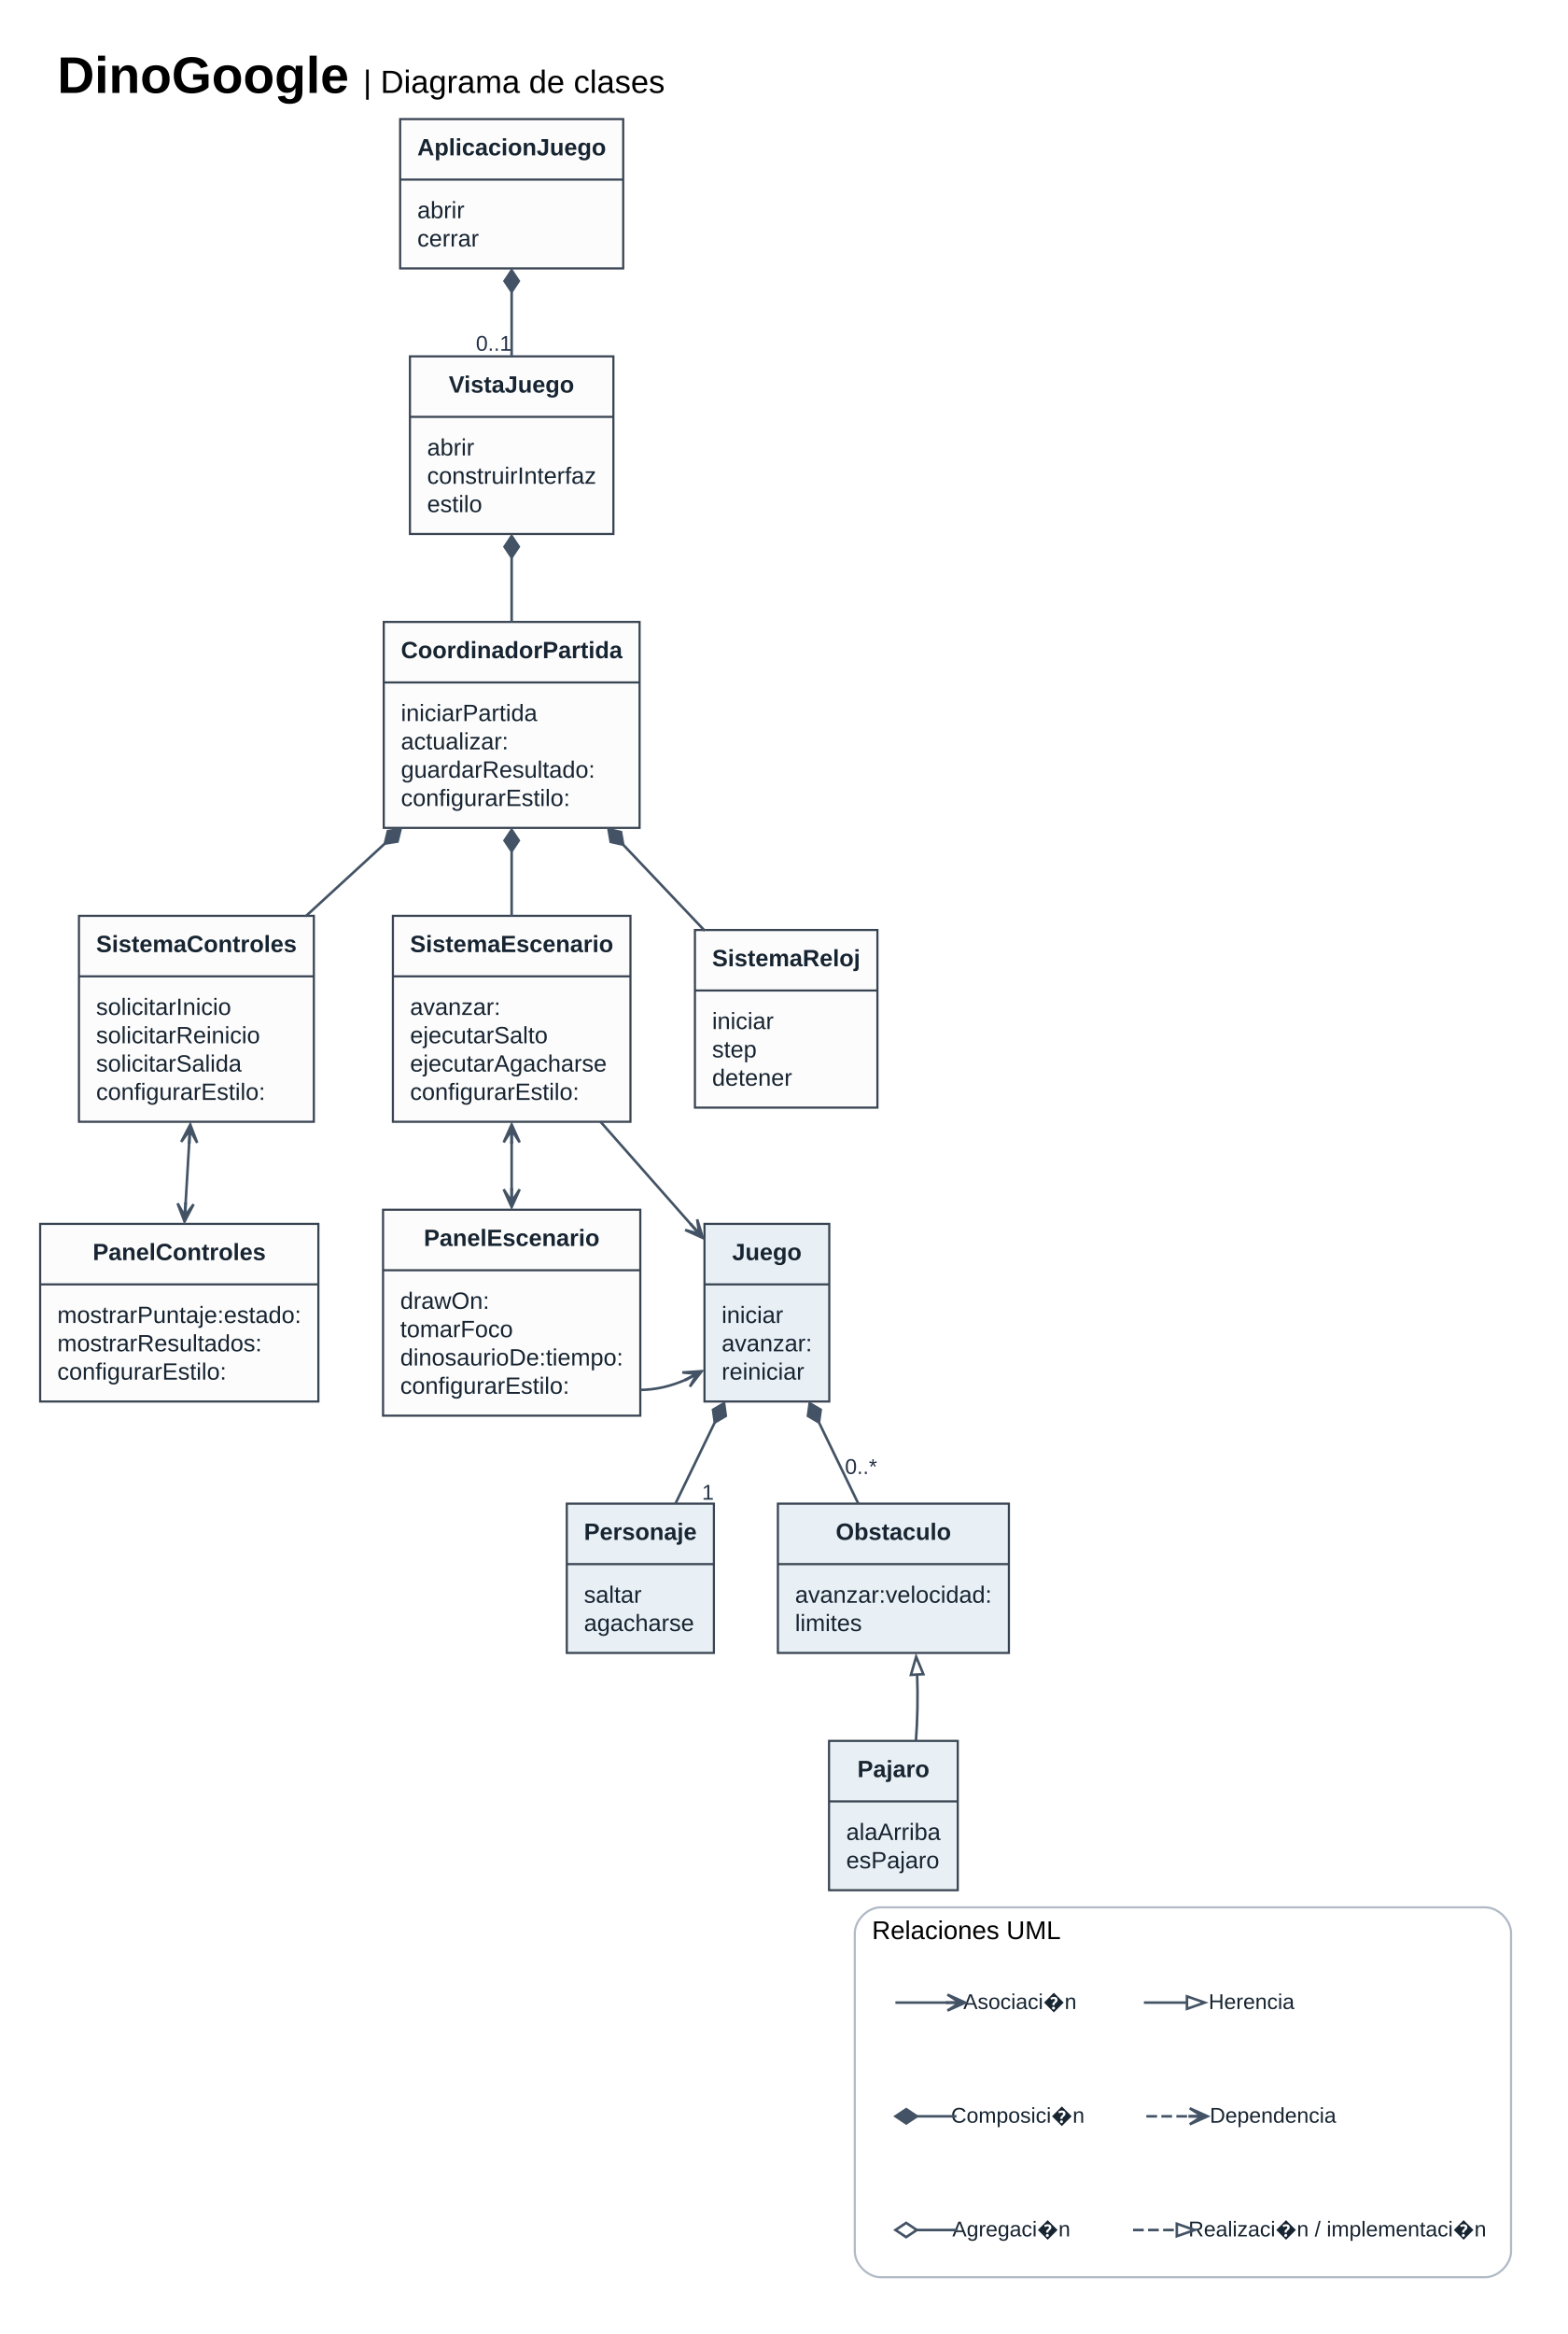
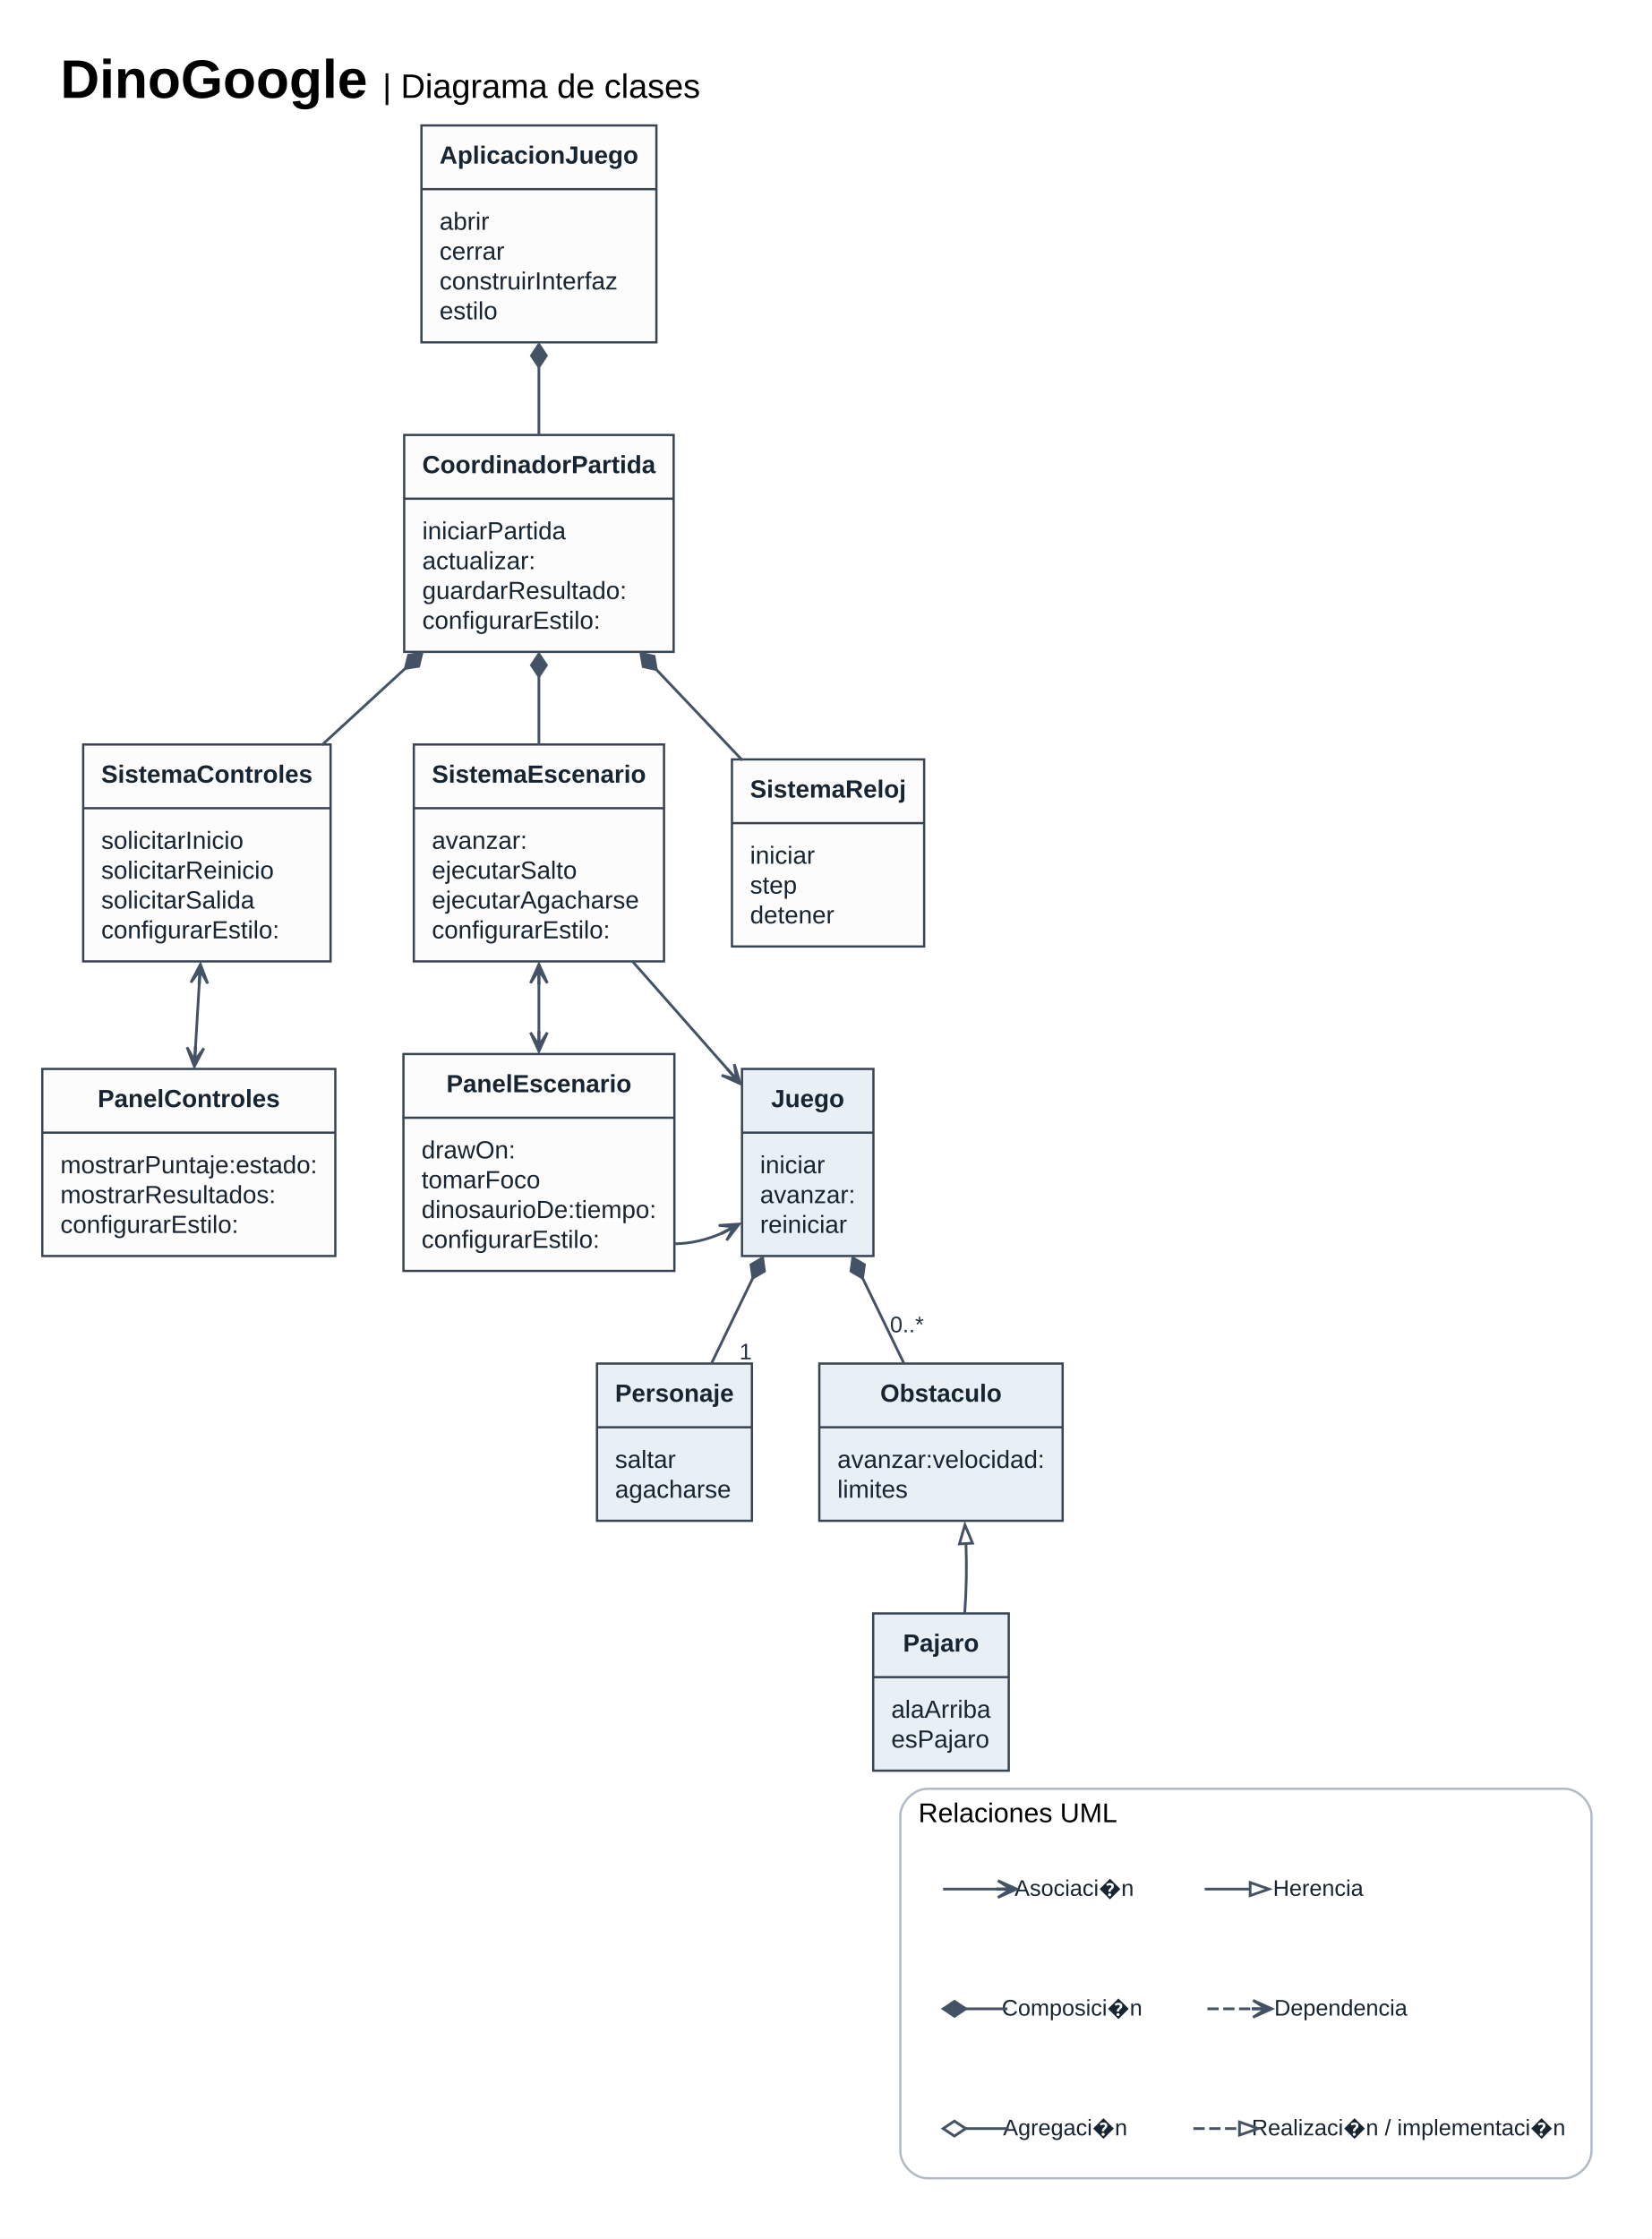
- <svg xmlns="http://www.w3.org/2000/svg" width="731pt" height="1088pt" viewBox="0.00 0.00 731.00 1088.00">
-   <g id="graph0" class="graph" transform="scale(1 1) rotate(0) translate(18.72 1069.52)">
-     <polygon fill="#ffffff" stroke="none" points="-18.72,18.72 -18.72,-1069.52 712.58,-1069.52 712.58,18.72 -18.72,18.72" />
-     <text xml:space="preserve" text-anchor="start" x="8" y="-1026.2" font-family="Arial" font-weight="bold" font-size="24.00">DinoGoogle</text>
-     <text xml:space="preserve" text-anchor="start" x="143.98" y="-1026.2" font-family="Arial" font-size="24.00"> </text>
-     <text xml:space="preserve" text-anchor="start" x="150.65" y="-1026.2" font-family="Arial" font-size="15.00">| Diagrama de clases</text>
+ <svg xmlns="http://www.w3.org/2000/svg" width="731pt" height="991pt" viewBox="0.00 0.00 731.00 991.00">
+   <g id="graph0" class="graph" transform="scale(1 1) rotate(0) translate(18.72 972.12)">
+     <polygon fill="#ffffff" stroke="none" points="-18.72,18.72 -18.72,-972.12 712.58,-972.12 712.58,18.72 -18.72,18.72" />
+     <text xml:space="preserve" text-anchor="start" x="8" y="-928.8" font-family="Arial" font-weight="bold" font-size="24.00">DinoGoogle</text>
+     <text xml:space="preserve" text-anchor="start" x="143.98" y="-928.8" font-family="Arial" font-size="24.00"> </text>
+     <text xml:space="preserve" text-anchor="start" x="150.65" y="-928.8" font-family="Arial" font-size="15.00">| Diagrama de clases</text>
    <g id="clust4" class="cluster">
      <path fill="#ffffff" stroke="#b1bac5" d="M391.86,-8C391.86,-8 673.86,-8 673.86,-8 679.86,-8 685.86,-14 685.86,-20 685.86,-20 685.86,-168.4 685.86,-168.4 685.86,-174.4 679.86,-180.4 673.86,-180.4 673.86,-180.4 391.86,-180.4 391.86,-180.4 385.86,-180.4 379.86,-174.4 379.86,-168.4 379.86,-168.4 379.86,-20 379.86,-20 379.86,-14 385.86,-8 391.86,-8" />
      <text xml:space="preserve" text-anchor="middle" x="431.88" y="-165.6" font-family="Arial" font-size="12.00">Relaciones UML</text>
    </g>
    <g id="node1" class="node">
-       <polygon fill="#fcfcfc" stroke="none" points="167.86,-944.4 167.86,-1014 271.87,-1014 271.87,-944.4 167.86,-944.4" />
-       <text xml:space="preserve" text-anchor="start" x="175.86" y="-997.1" font-family="Arial" font-weight="bold" font-size="11.00" fill="#172431">AplicacionJuego</text>
-       <text xml:space="preserve" text-anchor="start" x="175.86" y="-967.8" font-family="Arial" font-size="11.00" fill="#172431">abrir</text>
-       <text xml:space="preserve" text-anchor="start" x="175.86" y="-954.6" font-family="Arial" font-size="11.00" fill="#172431">cerrar</text>
-       <polygon fill="#394452" stroke="#394452" points="167.86,-985.8 167.86,-985.8 271.87,-985.8 271.87,-985.8 167.86,-985.8" />
-       <polygon fill="none" stroke="#394452" points="167.86,-944.4 167.86,-1014 271.87,-1014 271.87,-944.4 167.86,-944.4" />
+       <polygon fill="#fcfcfc" stroke="none" points="167.86,-820.6 167.86,-916.6 271.87,-916.6 271.87,-820.6 167.86,-820.6" />
+       <text xml:space="preserve" text-anchor="start" x="175.86" y="-899.7" font-family="Arial" font-weight="bold" font-size="11.00" fill="#172431">AplicacionJuego</text>
+       <text xml:space="preserve" text-anchor="start" x="175.86" y="-870.4" font-family="Arial" font-size="11.00" fill="#172431">abrir</text>
+       <text xml:space="preserve" text-anchor="start" x="175.86" y="-857.2" font-family="Arial" font-size="11.00" fill="#172431">cerrar</text>
+       <text xml:space="preserve" text-anchor="start" x="175.86" y="-844" font-family="Arial" font-size="11.00" fill="#172431">construirInterfaz</text>
+       <text xml:space="preserve" text-anchor="start" x="175.86" y="-830.8" font-family="Arial" font-size="11.00" fill="#172431">estilo</text>
+       <polygon fill="#394452" stroke="#394452" points="167.86,-888.4 167.86,-888.4 271.87,-888.4 271.87,-888.4 167.86,-888.4" />
+       <polygon fill="none" stroke="#394452" points="167.86,-820.6 167.86,-916.6 271.87,-916.6 271.87,-820.6 167.86,-820.6" />
    </g>
    <g id="node2" class="node">
-       <polygon fill="#fcfcfc" stroke="none" points="172.43,-820.6 172.43,-903.4 267.3,-903.4 267.3,-820.6 172.43,-820.6" />
-       <text xml:space="preserve" text-anchor="start" x="190.52" y="-886.5" font-family="Arial" font-weight="bold" font-size="11.00" fill="#172431">VistaJuego</text>
-       <text xml:space="preserve" text-anchor="start" x="180.43" y="-857.2" font-family="Arial" font-size="11.00" fill="#172431">abrir</text>
-       <text xml:space="preserve" text-anchor="start" x="180.43" y="-844" font-family="Arial" font-size="11.00" fill="#172431">construirInterfaz</text>
-       <text xml:space="preserve" text-anchor="start" x="180.43" y="-830.8" font-family="Arial" font-size="11.00" fill="#172431">estilo</text>
-       <polygon fill="#394452" stroke="#394452" points="172.43,-875.2 172.43,-875.2 267.3,-875.2 267.3,-875.2 172.43,-875.2" />
-       <polygon fill="none" stroke="#394452" points="172.43,-820.6 172.43,-903.4 267.3,-903.4 267.3,-820.6 172.43,-820.6" />
-     </g>
-     <g id="edge1" class="edge">
-       <path fill="none" stroke="#435365" stroke-width="1.2" d="M219.86,-933.52C219.86,-923.46 219.86,-912.84 219.86,-902.99" />
-       <polygon fill="#435365" stroke="#435365" stroke-width="1.2" points="219.86,-933.53 223.18,-938.51 219.86,-943.49 216.54,-938.51 219.86,-933.53" />
-       <text xml:space="preserve" text-anchor="middle" x="211.52" y="-905.99" font-family="Arial" font-size="10.00" fill="#243246">0..1</text>
-     </g>
-     <g id="node3" class="node">
      <polygon fill="#fcfcfc" stroke="none" points="160.22,-683.6 160.22,-779.6 279.51,-779.6 279.51,-683.6 160.22,-683.6" />
      <text xml:space="preserve" text-anchor="start" x="168.22" y="-762.7" font-family="Arial" font-weight="bold" font-size="11.00" fill="#172431">CoordinadorPartida</text>
      <text xml:space="preserve" text-anchor="start" x="168.22" y="-733.4" font-family="Arial" font-size="11.00" fill="#172431">iniciarPartida</text>
      <text xml:space="preserve" text-anchor="start" x="168.22" y="-720.2" font-family="Arial" font-size="11.00" fill="#172431">actualizar:</text>
      <text xml:space="preserve" text-anchor="start" x="168.22" y="-707" font-family="Arial" font-size="11.00" fill="#172431">guardarResultado:</text>
      <text xml:space="preserve" text-anchor="start" x="168.22" y="-693.8" font-family="Arial" font-size="11.00" fill="#172431">configurarEstilo:</text>
      <polygon fill="#394452" stroke="#394452" points="160.22,-751.4 160.22,-751.4 279.51,-751.4 279.51,-751.4 160.22,-751.4" />
      <polygon fill="none" stroke="#394452" points="160.22,-683.6 160.22,-779.6 279.51,-779.6 279.51,-683.6 160.22,-683.6" />
    </g>
-     <g id="edge2" class="edge">
-       <path fill="none" stroke="#435365" stroke-width="1.2" d="M219.86,-809.69C219.86,-799.71 219.86,-789.3 219.86,-779.46" />
-       <polygon fill="#435365" stroke="#435365" stroke-width="1.2" points="219.86,-809.68 223.18,-814.66 219.86,-819.64 216.54,-814.66 219.86,-809.68" />
-     </g>
-     <g id="node4" class="node">
+     <g id="edge1" class="edge">
+       <path fill="none" stroke="#435365" stroke-width="1.2" d="M219.86,-809.55C219.86,-799.46 219.86,-789.09 219.86,-779.35" />
+       <polygon fill="#435365" stroke="#435365" stroke-width="1.2" points="219.86,-809.72 223.18,-814.7 219.86,-819.68 216.54,-814.7 219.86,-809.72" />
+     </g>
+     <g id="node3" class="node">
      <polygon fill="#fcfcfc" stroke="none" points="18.1,-546.6 18.1,-642.6 127.63,-642.6 127.63,-546.6 18.1,-546.6" />
      <text xml:space="preserve" text-anchor="start" x="26.1" y="-625.7" font-family="Arial" font-weight="bold" font-size="11.00" fill="#172431">SistemaControles</text>
      <text xml:space="preserve" text-anchor="start" x="26.1" y="-596.4" font-family="Arial" font-size="11.00" fill="#172431">solicitarInicio</text>
      <text xml:space="preserve" text-anchor="start" x="26.1" y="-583.2" font-family="Arial" font-size="11.00" fill="#172431">solicitarReinicio</text>
      <text xml:space="preserve" text-anchor="start" x="26.1" y="-570" font-family="Arial" font-size="11.00" fill="#172431">solicitarSalida</text>
      <text xml:space="preserve" text-anchor="start" x="26.1" y="-556.8" font-family="Arial" font-size="11.00" fill="#172431">configurarEstilo:</text>
      <polygon fill="#394452" stroke="#394452" points="18.1,-614.4 18.1,-614.4 127.63,-614.4 127.63,-614.4 18.1,-614.4" />
      <polygon fill="none" stroke="#394452" points="18.1,-546.6 18.1,-642.6 127.63,-642.6 127.63,-546.6 18.1,-546.6" />
    </g>
-     <g id="edge3" class="edge">
+     <g id="edge2" class="edge">
      <path fill="none" stroke="#435365" stroke-width="1.2" d="M160.88,-676.43C148.6,-665.15 135.74,-653.35 123.77,-642.35" />
      <polygon fill="#435365" stroke="#435365" stroke-width="1.2" points="160.73,-676.29 166.64,-677.22 168.07,-683.03 162.15,-682.11 160.73,-676.29" />
    </g>
-     <g id="node5" class="node">
+     <g id="node4" class="node">
      <polygon fill="#fcfcfc" stroke="none" points="164.48,-546.6 164.48,-642.6 275.25,-642.6 275.25,-546.6 164.48,-546.6" />
      <text xml:space="preserve" text-anchor="start" x="172.48" y="-625.7" font-family="Arial" font-weight="bold" font-size="11.00" fill="#172431">SistemaEscenario</text>
      <text xml:space="preserve" text-anchor="start" x="172.48" y="-596.4" font-family="Arial" font-size="11.00" fill="#172431">avanzar:</text>
      <text xml:space="preserve" text-anchor="start" x="172.48" y="-583.2" font-family="Arial" font-size="11.00" fill="#172431">ejecutarSalto</text>
      <text xml:space="preserve" text-anchor="start" x="172.48" y="-570" font-family="Arial" font-size="11.00" fill="#172431">ejecutarAgacharse</text>
      <text xml:space="preserve" text-anchor="start" x="172.48" y="-556.8" font-family="Arial" font-size="11.00" fill="#172431">configurarEstilo:</text>
      <polygon fill="#394452" stroke="#394452" points="164.48,-614.4 164.48,-614.4 275.25,-614.4 275.25,-614.4 164.48,-614.4" />
      <polygon fill="none" stroke="#394452" points="164.48,-546.6 164.48,-642.6 275.25,-642.6 275.25,-546.6 164.48,-546.6" />
    </g>
-     <g id="edge4" class="edge">
+     <g id="edge3" class="edge">
      <path fill="none" stroke="#435365" stroke-width="1.2" d="M219.86,-672.55C219.86,-662.46 219.86,-652.09 219.86,-642.35" />
      <polygon fill="#435365" stroke="#435365" stroke-width="1.2" points="219.86,-672.72 223.18,-677.7 219.86,-682.68 216.54,-677.7 219.86,-672.72" />
    </g>
-     <g id="node6" class="node">
+     <g id="node5" class="node">
      <polygon fill="#fcfcfc" stroke="none" points="305.32,-553.2 305.32,-636 390.41,-636 390.41,-553.2 305.32,-553.2" />
      <text xml:space="preserve" text-anchor="start" x="313.32" y="-619.1" font-family="Arial" font-weight="bold" font-size="11.00" fill="#172431">SistemaReloj</text>
      <text xml:space="preserve" text-anchor="start" x="313.32" y="-589.8" font-family="Arial" font-size="11.00" fill="#172431">iniciar</text>
      <text xml:space="preserve" text-anchor="start" x="313.32" y="-576.6" font-family="Arial" font-size="11.00" fill="#172431">step</text>
      <text xml:space="preserve" text-anchor="start" x="313.32" y="-563.4" font-family="Arial" font-size="11.00" fill="#172431">detener</text>
      <polygon fill="#394452" stroke="#394452" points="305.32,-607.8 305.32,-607.8 390.41,-607.8 390.41,-607.8 305.32,-607.8" />
      <polygon fill="none" stroke="#394452" points="305.32,-553.2 305.32,-636 390.41,-636 390.41,-553.2 305.32,-553.2" />
    </g>
-     <g id="edge5" class="edge">
+     <g id="edge4" class="edge">
      <path fill="none" stroke="#435365" stroke-width="1.2" d="M271.7,-675.93C284.48,-662.45 297.94,-648.26 309.92,-635.62" />
      <polygon fill="#435365" stroke="#435365" stroke-width="1.2" points="271.87,-675.75 270.85,-681.65 265.02,-682.98 266.03,-677.08 271.87,-675.75" />
    </g>
-     <g id="node7" class="node">
+     <g id="node6" class="node">
      <polygon fill="#fcfcfc" stroke="none" points="0,-416.2 0,-499 129.73,-499 129.73,-416.2 0,-416.2" />
      <text xml:space="preserve" text-anchor="start" x="24.52" y="-482.1" font-family="Arial" font-weight="bold" font-size="11.00" fill="#172431">PanelControles</text>
      <text xml:space="preserve" text-anchor="start" x="8" y="-452.8" font-family="Arial" font-size="11.00" fill="#172431">mostrarPuntaje:estado:</text>
      <text xml:space="preserve" text-anchor="start" x="8" y="-439.6" font-family="Arial" font-size="11.00" fill="#172431">mostrarResultados:</text>
      <text xml:space="preserve" text-anchor="start" x="8" y="-426.4" font-family="Arial" font-size="11.00" fill="#172431">configurarEstilo:</text>
      <polygon fill="#394452" stroke="#394452" points="0,-470.8 0,-470.8 129.73,-470.8 129.73,-470.8 0,-470.8" />
      <polygon fill="none" stroke="#394452" points="0,-416.2 0,-499 129.73,-499 129.73,-416.2 0,-416.2" />
    </g>
-     <g id="edge8" class="edge">
+     <g id="edge7" class="edge">
      <path fill="none" stroke="#435365" stroke-width="1.2" d="M69.51,-537.03C68.94,-527.45 68.36,-517.57 67.8,-508.19" />
      <polygon fill="#435365" stroke="#435365" stroke-width="1.2" points="70,-545.3 65.78,-537.24 69.74,-542.63 69.41,-537.02 69.51,-537.02 69.61,-537.01 69.94,-542.61 73.24,-536.8 70,-545.3" />
      <polygon fill="#435365" stroke="#435365" stroke-width="1.2" points="67.32,-500.08 71.54,-508.14 67.58,-502.76 67.91,-508.36 67.81,-508.37 67.71,-508.37 67.38,-502.77 64.08,-508.59 67.32,-500.08" />
    </g>
-     <g id="node8" class="node">
+     <g id="node7" class="node">
      <polygon fill="#fcfcfc" stroke="none" points="159.89,-409.6 159.89,-505.6 279.84,-505.6 279.84,-409.6 159.89,-409.6" />
      <text xml:space="preserve" text-anchor="start" x="178.9" y="-488.7" font-family="Arial" font-weight="bold" font-size="11.00" fill="#172431">PanelEscenario</text>
      <text xml:space="preserve" text-anchor="start" x="167.89" y="-459.4" font-family="Arial" font-size="11.00" fill="#172431">drawOn:</text>
      <text xml:space="preserve" text-anchor="start" x="167.89" y="-446.2" font-family="Arial" font-size="11.00" fill="#172431">tomarFoco</text>
      <text xml:space="preserve" text-anchor="start" x="167.89" y="-433" font-family="Arial" font-size="11.00" fill="#172431">dinosaurioDe:tiempo:</text>
      <text xml:space="preserve" text-anchor="start" x="167.89" y="-419.8" font-family="Arial" font-size="11.00" fill="#172431">configurarEstilo:</text>
      <polygon fill="#394452" stroke="#394452" points="159.89,-477.4 159.89,-477.4 279.84,-477.4 279.84,-477.4 159.89,-477.4" />
      <polygon fill="none" stroke="#394452" points="159.89,-409.6 159.89,-505.6 279.84,-505.6 279.84,-409.6 159.89,-409.6" />
    </g>
-     <g id="edge9" class="edge">
+     <g id="edge8" class="edge">
      <path fill="none" stroke="#435365" stroke-width="1.2" d="M219.86,-537.17C219.86,-529.72 219.86,-522.09 219.86,-514.65" />
      <polygon fill="#435365" stroke="#435365" stroke-width="1.2" points="219.86,-545.3 216.13,-537 219.76,-542.61 219.76,-537 219.86,-537 219.96,-537 219.96,-542.61 223.6,-537 219.86,-545.3" />
      <polygon fill="#435365" stroke="#435365" stroke-width="1.2" points="219.86,-506.82 223.6,-515.12 219.96,-509.5 219.96,-515.12 219.86,-515.12 219.76,-515.12 219.76,-509.5 216.13,-515.12 219.86,-506.82" />
    </g>
-     <g id="node9" class="node">
+     <g id="node8" class="node">
      <polygon fill="#e9f0f5" stroke="none" points="309.77,-416.2 309.77,-499 367.96,-499 367.96,-416.2 309.77,-416.2" />
      <text xml:space="preserve" text-anchor="start" x="322.67" y="-482.1" font-family="Arial" font-weight="bold" font-size="11.00" fill="#172431">Juego</text>
      <text xml:space="preserve" text-anchor="start" x="317.77" y="-452.8" font-family="Arial" font-size="11.00" fill="#172431">iniciar</text>
      <text xml:space="preserve" text-anchor="start" x="317.77" y="-439.6" font-family="Arial" font-size="11.00" fill="#172431">avanzar:</text>
      <text xml:space="preserve" text-anchor="start" x="317.77" y="-426.4" font-family="Arial" font-size="11.00" fill="#172431">reiniciar</text>
      <polygon fill="#394452" stroke="#394452" points="309.77,-470.8 309.77,-470.8 367.96,-470.8 367.96,-470.8 309.77,-470.8" />
      <polygon fill="none" stroke="#394452" points="309.77,-416.2 309.77,-499 367.96,-499 367.96,-416.2 309.77,-416.2" />
    </g>
-     <g id="edge10" class="edge">
+     <g id="edge9" class="edge">
      <path fill="none" stroke="#435365" stroke-width="1.2" d="M261.15,-546.76C275,-531.06 290.3,-513.7 303.63,-498.57" />
      <polygon fill="#435365" stroke="#435365" stroke-width="1.2" points="309.04,-492.43 306.36,-501.13 307.34,-494.51 303.63,-498.72 303.55,-498.66 303.48,-498.59 307.19,-494.38 300.75,-496.19 309.04,-492.43" />
    </g>
-     <g id="edge11" class="edge">
+     <g id="edge10" class="edge">
      <path fill="none" stroke="#435365" stroke-width="1.2" d="M279.83,-421.6C287.01,-421.67 294.19,-423.31 301.38,-426.53" />
      <polygon fill="#435365" stroke="#435365" stroke-width="1.2" points="308.52,-430.34 299.44,-429.73 306.1,-429.16 301.15,-426.52 301.19,-426.43 301.24,-426.34 306.19,-428.98 302.95,-423.13 308.52,-430.34" />
    </g>
-     <g id="node10" class="node">
+     <g id="node9" class="node">
      <polygon fill="#e9f0f5" stroke="none" points="245.57,-299 245.57,-368.6 314.16,-368.6 314.16,-299 245.57,-299" />
      <text xml:space="preserve" text-anchor="start" x="253.57" y="-351.7" font-family="Arial" font-weight="bold" font-size="11.00" fill="#172431">Personaje</text>
      <text xml:space="preserve" text-anchor="start" x="253.57" y="-322.4" font-family="Arial" font-size="11.00" fill="#172431">saltar</text>
      <text xml:space="preserve" text-anchor="start" x="253.57" y="-309.2" font-family="Arial" font-size="11.00" fill="#172431">agacharse</text>
      <polygon fill="#394452" stroke="#394452" points="245.57,-340.4 245.57,-340.4 314.16,-340.4 314.16,-340.4 245.57,-340.4" />
      <polygon fill="none" stroke="#394452" points="245.57,-299 245.57,-368.6 314.16,-368.6 314.16,-299 245.57,-299" />
    </g>
-     <g id="edge6" class="edge">
+     <g id="edge5" class="edge">
      <path fill="none" stroke="#435365" stroke-width="1.2" d="M314.51,-406.33C308.33,-393.57 301.84,-380.17 296.17,-368.47" />
      <polygon fill="#435365" stroke="#435365" stroke-width="1.2" points="314.57,-406.44 319.73,-409.48 318.91,-415.41 313.75,-412.37 314.57,-406.44" />
      <text xml:space="preserve" text-anchor="middle" x="311.37" y="-370.45" font-family="Arial" font-size="10.00" fill="#243246">1</text>
    </g>
-     <g id="node11" class="node">
+     <g id="node10" class="node">
      <polygon fill="#e9f0f5" stroke="none" points="344,-299 344,-368.6 451.72,-368.6 451.72,-299 344,-299" />
      <text xml:space="preserve" text-anchor="start" x="370.97" y="-351.7" font-family="Arial" font-weight="bold" font-size="11.00" fill="#172431">Obstaculo</text>
      <text xml:space="preserve" text-anchor="start" x="352" y="-322.4" font-family="Arial" font-size="11.00" fill="#172431">avanzar:velocidad:</text>
      <text xml:space="preserve" text-anchor="start" x="352" y="-309.2" font-family="Arial" font-size="11.00" fill="#172431">limites</text>
      <polygon fill="#394452" stroke="#394452" points="344,-340.4 344,-340.4 451.72,-340.4 451.72,-340.4 344,-340.4" />
      <polygon fill="none" stroke="#394452" points="344,-299 344,-368.6 451.72,-368.6 451.72,-299 344,-299" />
    </g>
-     <g id="edge7" class="edge">
+     <g id="edge6" class="edge">
      <path fill="none" stroke="#435365" stroke-width="1.2" d="M363.21,-406.33C369.39,-393.57 375.88,-380.17 381.56,-368.47" />
      <polygon fill="#435365" stroke="#435365" stroke-width="1.2" points="363.16,-406.44 363.98,-412.37 358.82,-415.41 358,-409.48 363.16,-406.44" />
      <text xml:space="preserve" text-anchor="middle" x="382.79" y="-382.42" font-family="Arial" font-size="10.00" fill="#243246">0..*</text>
    </g>
-     <g id="node12" class="node">
+     <g id="node11" class="node">
      <polygon fill="#e9f0f5" stroke="none" points="367.85,-188.4 367.85,-258 427.87,-258 427.87,-188.4 367.85,-188.4" />
      <text xml:space="preserve" text-anchor="start" x="381.05" y="-241.1" font-family="Arial" font-weight="bold" font-size="11.00" fill="#172431">Pajaro</text>
      <text xml:space="preserve" text-anchor="start" x="375.85" y="-211.8" font-family="Arial" font-size="11.00" fill="#172431">alaArriba</text>
      <text xml:space="preserve" text-anchor="start" x="375.85" y="-198.6" font-family="Arial" font-size="11.00" fill="#172431">esPajaro</text>
      <polygon fill="#394452" stroke="#394452" points="367.85,-229.8 367.85,-229.8 427.87,-229.8 427.87,-229.8 367.85,-229.8" />
      <polygon fill="none" stroke="#394452" points="367.85,-188.4 367.85,-258 427.87,-258 427.87,-188.4 367.85,-188.4" />
    </g>
-     <g id="edge12" class="edge">
+     <g id="edge11" class="edge">
      <path fill="none" stroke="#435365" stroke-width="1.2" d="M408.36,-257.95C409.11,-267.75 409.3,-278.61 408.93,-288.94" />
      <polygon fill="none" stroke="#435365" stroke-width="1.2" points="406.03,-288.77 408.47,-297.22 411.83,-289.09 406.03,-288.77" />
    </g>
+     <g id="node12" class="node">
+       <text xml:space="preserve" text-anchor="middle" x="456.86" y="-133" font-family="Arial" font-size="10.00" fill="#172431">Asociaci�n</text>
+     </g>
    <g id="node13" class="node">
-       <text xml:space="preserve" text-anchor="middle" x="456.86" y="-133" font-family="Arial" font-size="10.00" fill="#172431">Asociaci�n</text>
+       <text xml:space="preserve" text-anchor="middle" x="564.86" y="-133" font-family="Arial" font-size="10.00" fill="#172431">Herencia</text>
    </g>
    <g id="node14" class="node">
-       <text xml:space="preserve" text-anchor="middle" x="564.86" y="-133" font-family="Arial" font-size="10.00" fill="#172431">Herencia</text>
+       <text xml:space="preserve" text-anchor="middle" x="455.86" y="-80" font-family="Arial" font-size="10.00" fill="#172431">Composici�n</text>
    </g>
    <g id="node15" class="node">
-       <text xml:space="preserve" text-anchor="middle" x="455.86" y="-80" font-family="Arial" font-size="10.00" fill="#172431">Composici�n</text>
+       <text xml:space="preserve" text-anchor="middle" x="574.86" y="-80" font-family="Arial" font-size="10.00" fill="#172431">Dependencia</text>
    </g>
    <g id="node16" class="node">
-       <text xml:space="preserve" text-anchor="middle" x="574.86" y="-80" font-family="Arial" font-size="10.00" fill="#172431">Dependencia</text>
+       <text xml:space="preserve" text-anchor="middle" x="452.86" y="-27" font-family="Arial" font-size="10.00" fill="#172431">Agregaci�n</text>
    </g>
    <g id="node17" class="node">
-       <text xml:space="preserve" text-anchor="middle" x="452.86" y="-27" font-family="Arial" font-size="10.00" fill="#172431">Agregaci�n</text>
-     </g>
-     <g id="node18" class="node">
      <text xml:space="preserve" text-anchor="middle" x="604.86" y="-27" font-family="Arial" font-size="10.00" fill="#172431">Realizaci�n / implementaci�n</text>
    </g>
-     <g id="edge17" class="edge">
+     <g id="edge16" class="edge">
      <path fill="none" stroke="#435365" stroke-width="1.2" d="M398.79,-136C406.94,-136 415.09,-136 423.24,-136" />
      <polygon fill="#435365" stroke="#435365" stroke-width="1.2" points="431.35,-136 423.05,-139.74 428.67,-136.1 423.05,-136.1 423.05,-136 423.05,-135.9 428.67,-135.9 423.05,-132.27 431.35,-136" />
    </g>
-     <g id="edge18" class="edge">
+     <g id="edge17" class="edge">
      <path fill="none" stroke="#435365" stroke-width="1.2" d="M514.66,-136C521.42,-136 528.19,-136 534.95,-136" />
      <polygon fill="none" stroke="#435365" stroke-width="1.2" points="534.74,-138.91 543.04,-136 534.74,-133.1 534.74,-138.91" />
    </g>
-     <g id="edge19" class="edge">
+     <g id="edge18" class="edge">
      <path fill="none" stroke="#435365" stroke-width="1.2" d="M408.85,-83C414.99,-83 421.13,-83 427.28,-83" />
      <polygon fill="#435365" stroke="#435365" stroke-width="1.2" points="408.83,-83 403.85,-86.32 398.87,-83 403.85,-79.68 408.83,-83" />
    </g>
-     <g id="edge20" class="edge">
+     <g id="edge19" class="edge">
      <path fill="none" stroke="#435365" stroke-width="1.2" stroke-dasharray="5,2" d="M515.8,-83C522.67,-83 529.55,-83 536.42,-83" />
      <polygon fill="#435365" stroke="#435365" stroke-width="1.2" points="544.33,-83 536.03,-86.74 541.64,-83.1 536.03,-83.1 536.03,-83 536.03,-82.9 541.64,-82.9 536.03,-79.27 544.33,-83" />
    </g>
-     <g id="edge21" class="edge">
+     <g id="edge20" class="edge">
      <path fill="none" stroke="#435365" stroke-width="1.2" d="M408.57,-30C415.01,-30 421.45,-30 427.89,-30" />
      <polygon fill="none" stroke="#435365" stroke-width="1.2" points="408.78,-30 403.8,-33.32 398.82,-30 403.8,-26.68 408.78,-30" />
    </g>
-     <g id="edge22" class="edge">
+     <g id="edge21" class="edge">
      <path fill="none" stroke="#435365" stroke-width="1.2" stroke-dasharray="5,2" d="M509.61,-30C516.45,-30 523.28,-30 530.11,-30" />
      <polygon fill="none" stroke="#435365" stroke-width="1.2" points="530.01,-32.91 538.31,-30 530.01,-27.1 530.01,-32.91" />
    </g>
  </g>
</svg>
